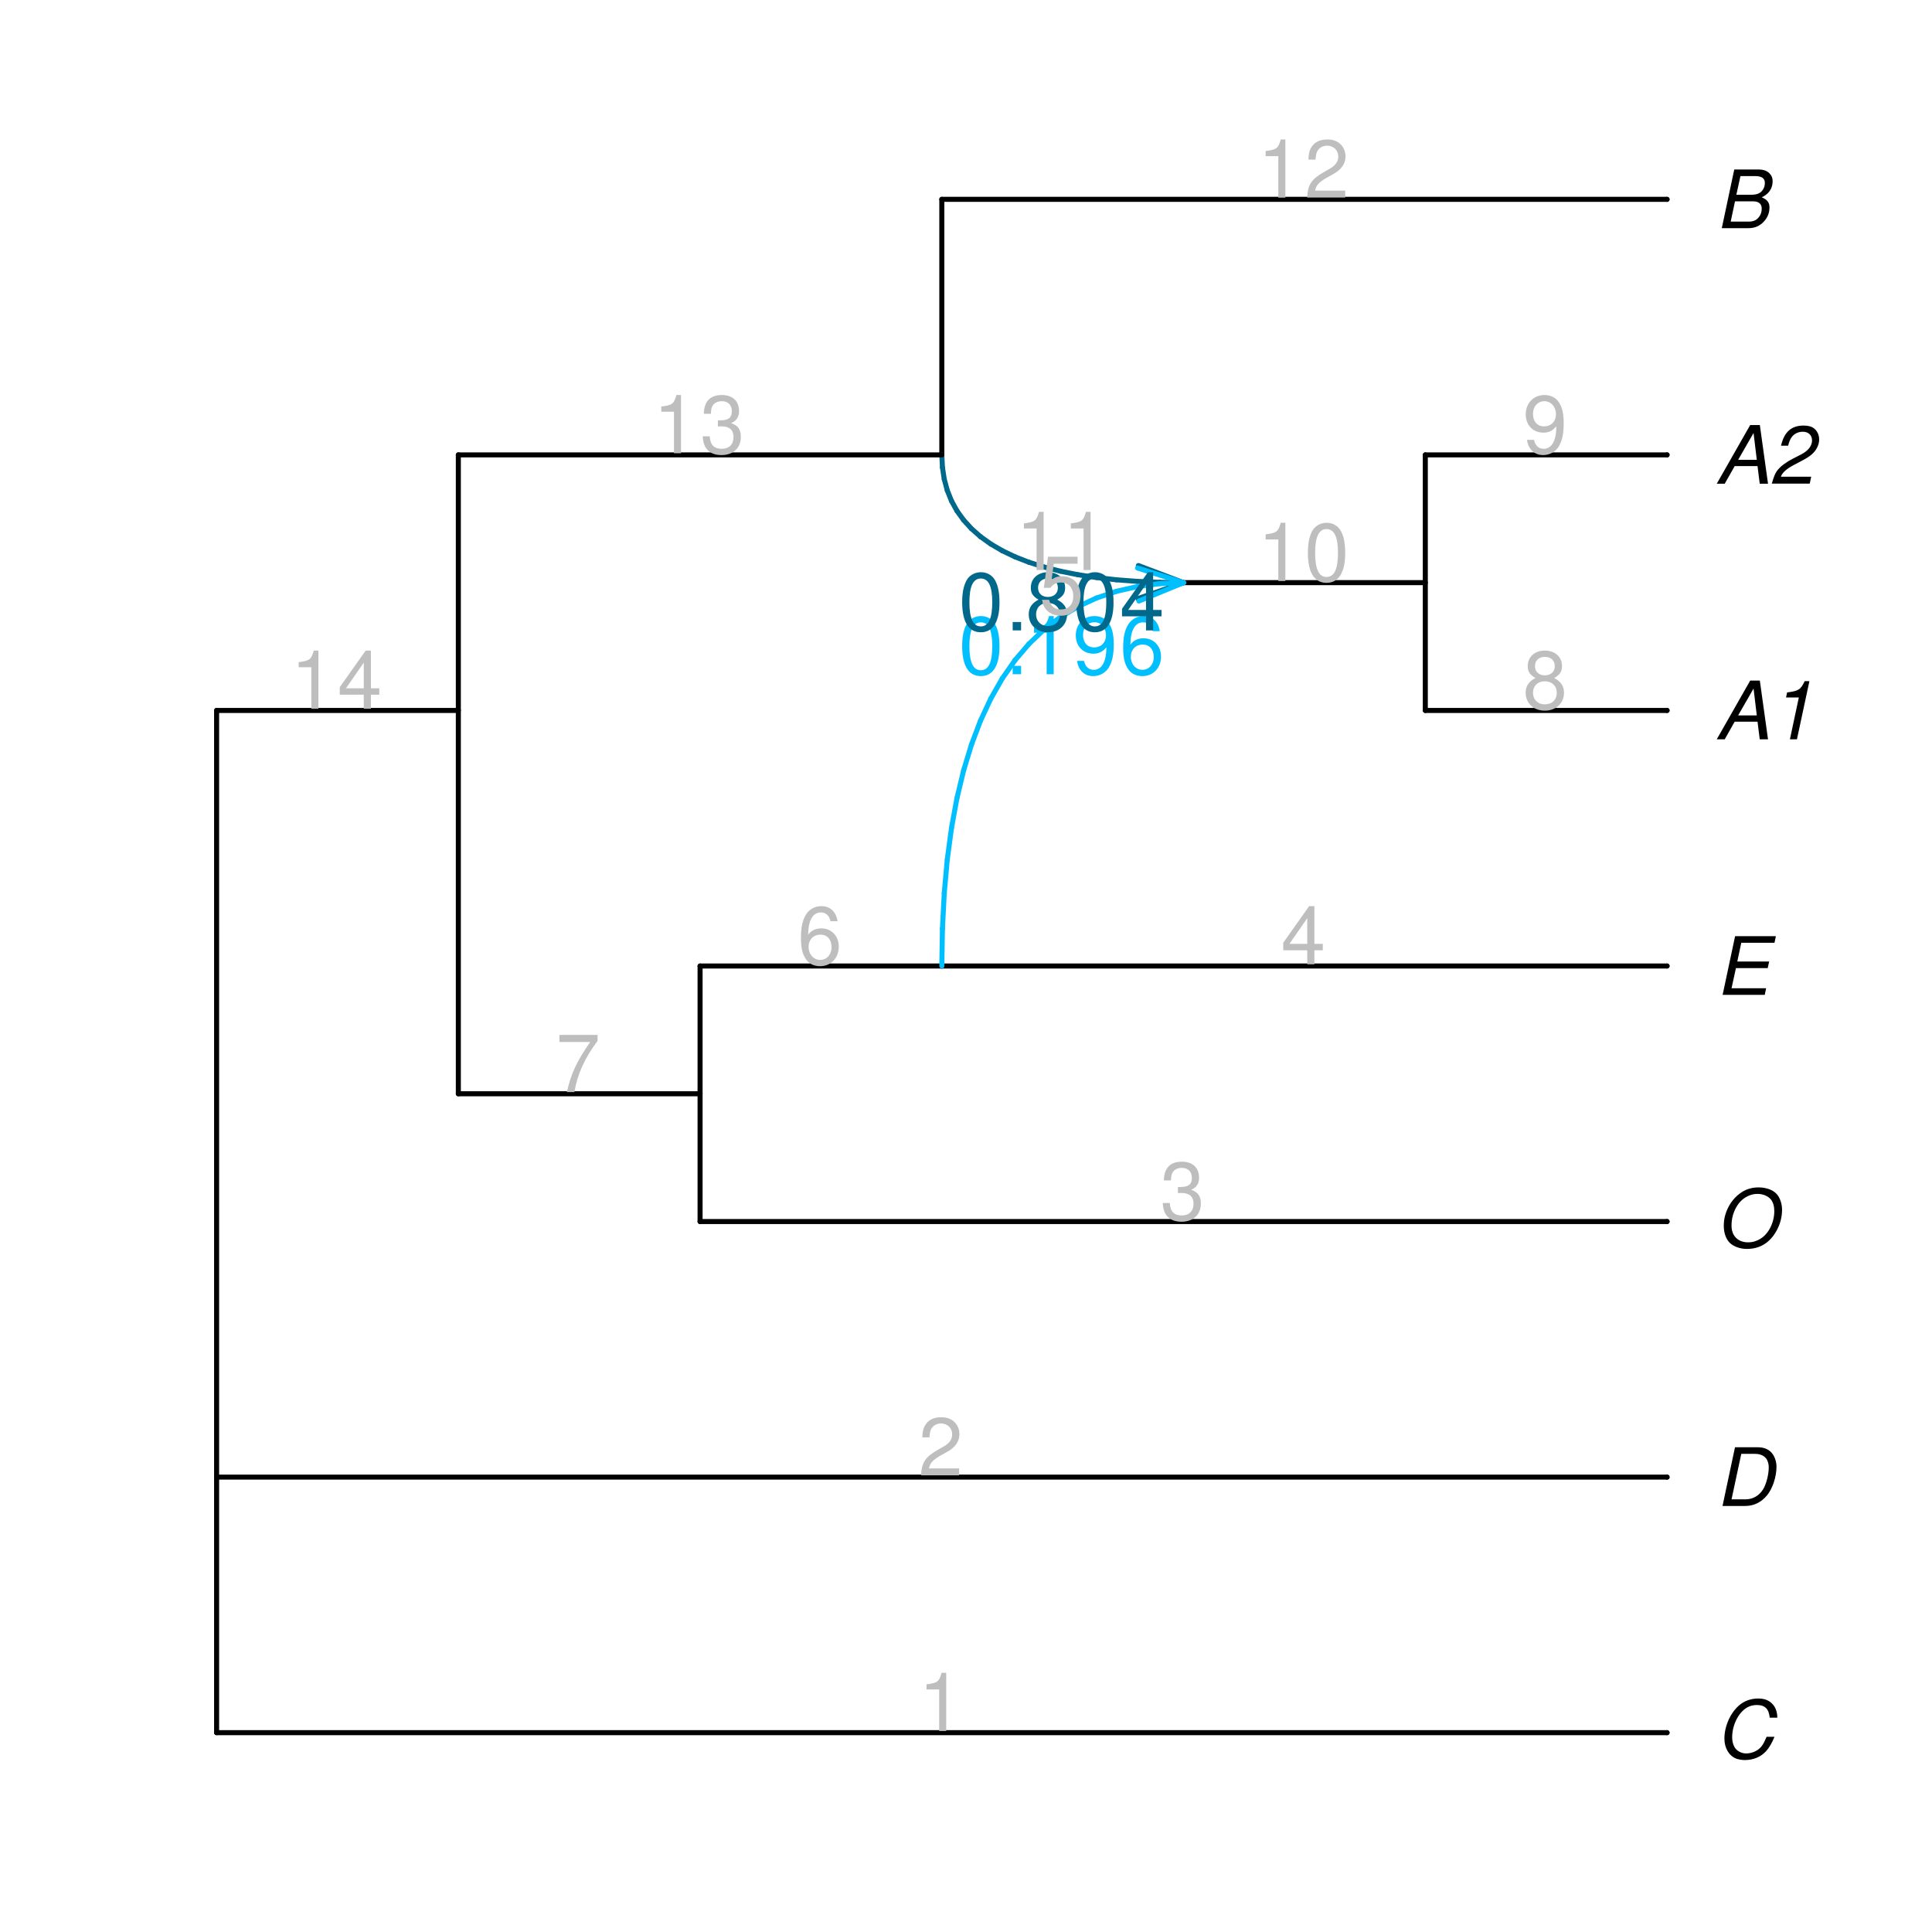
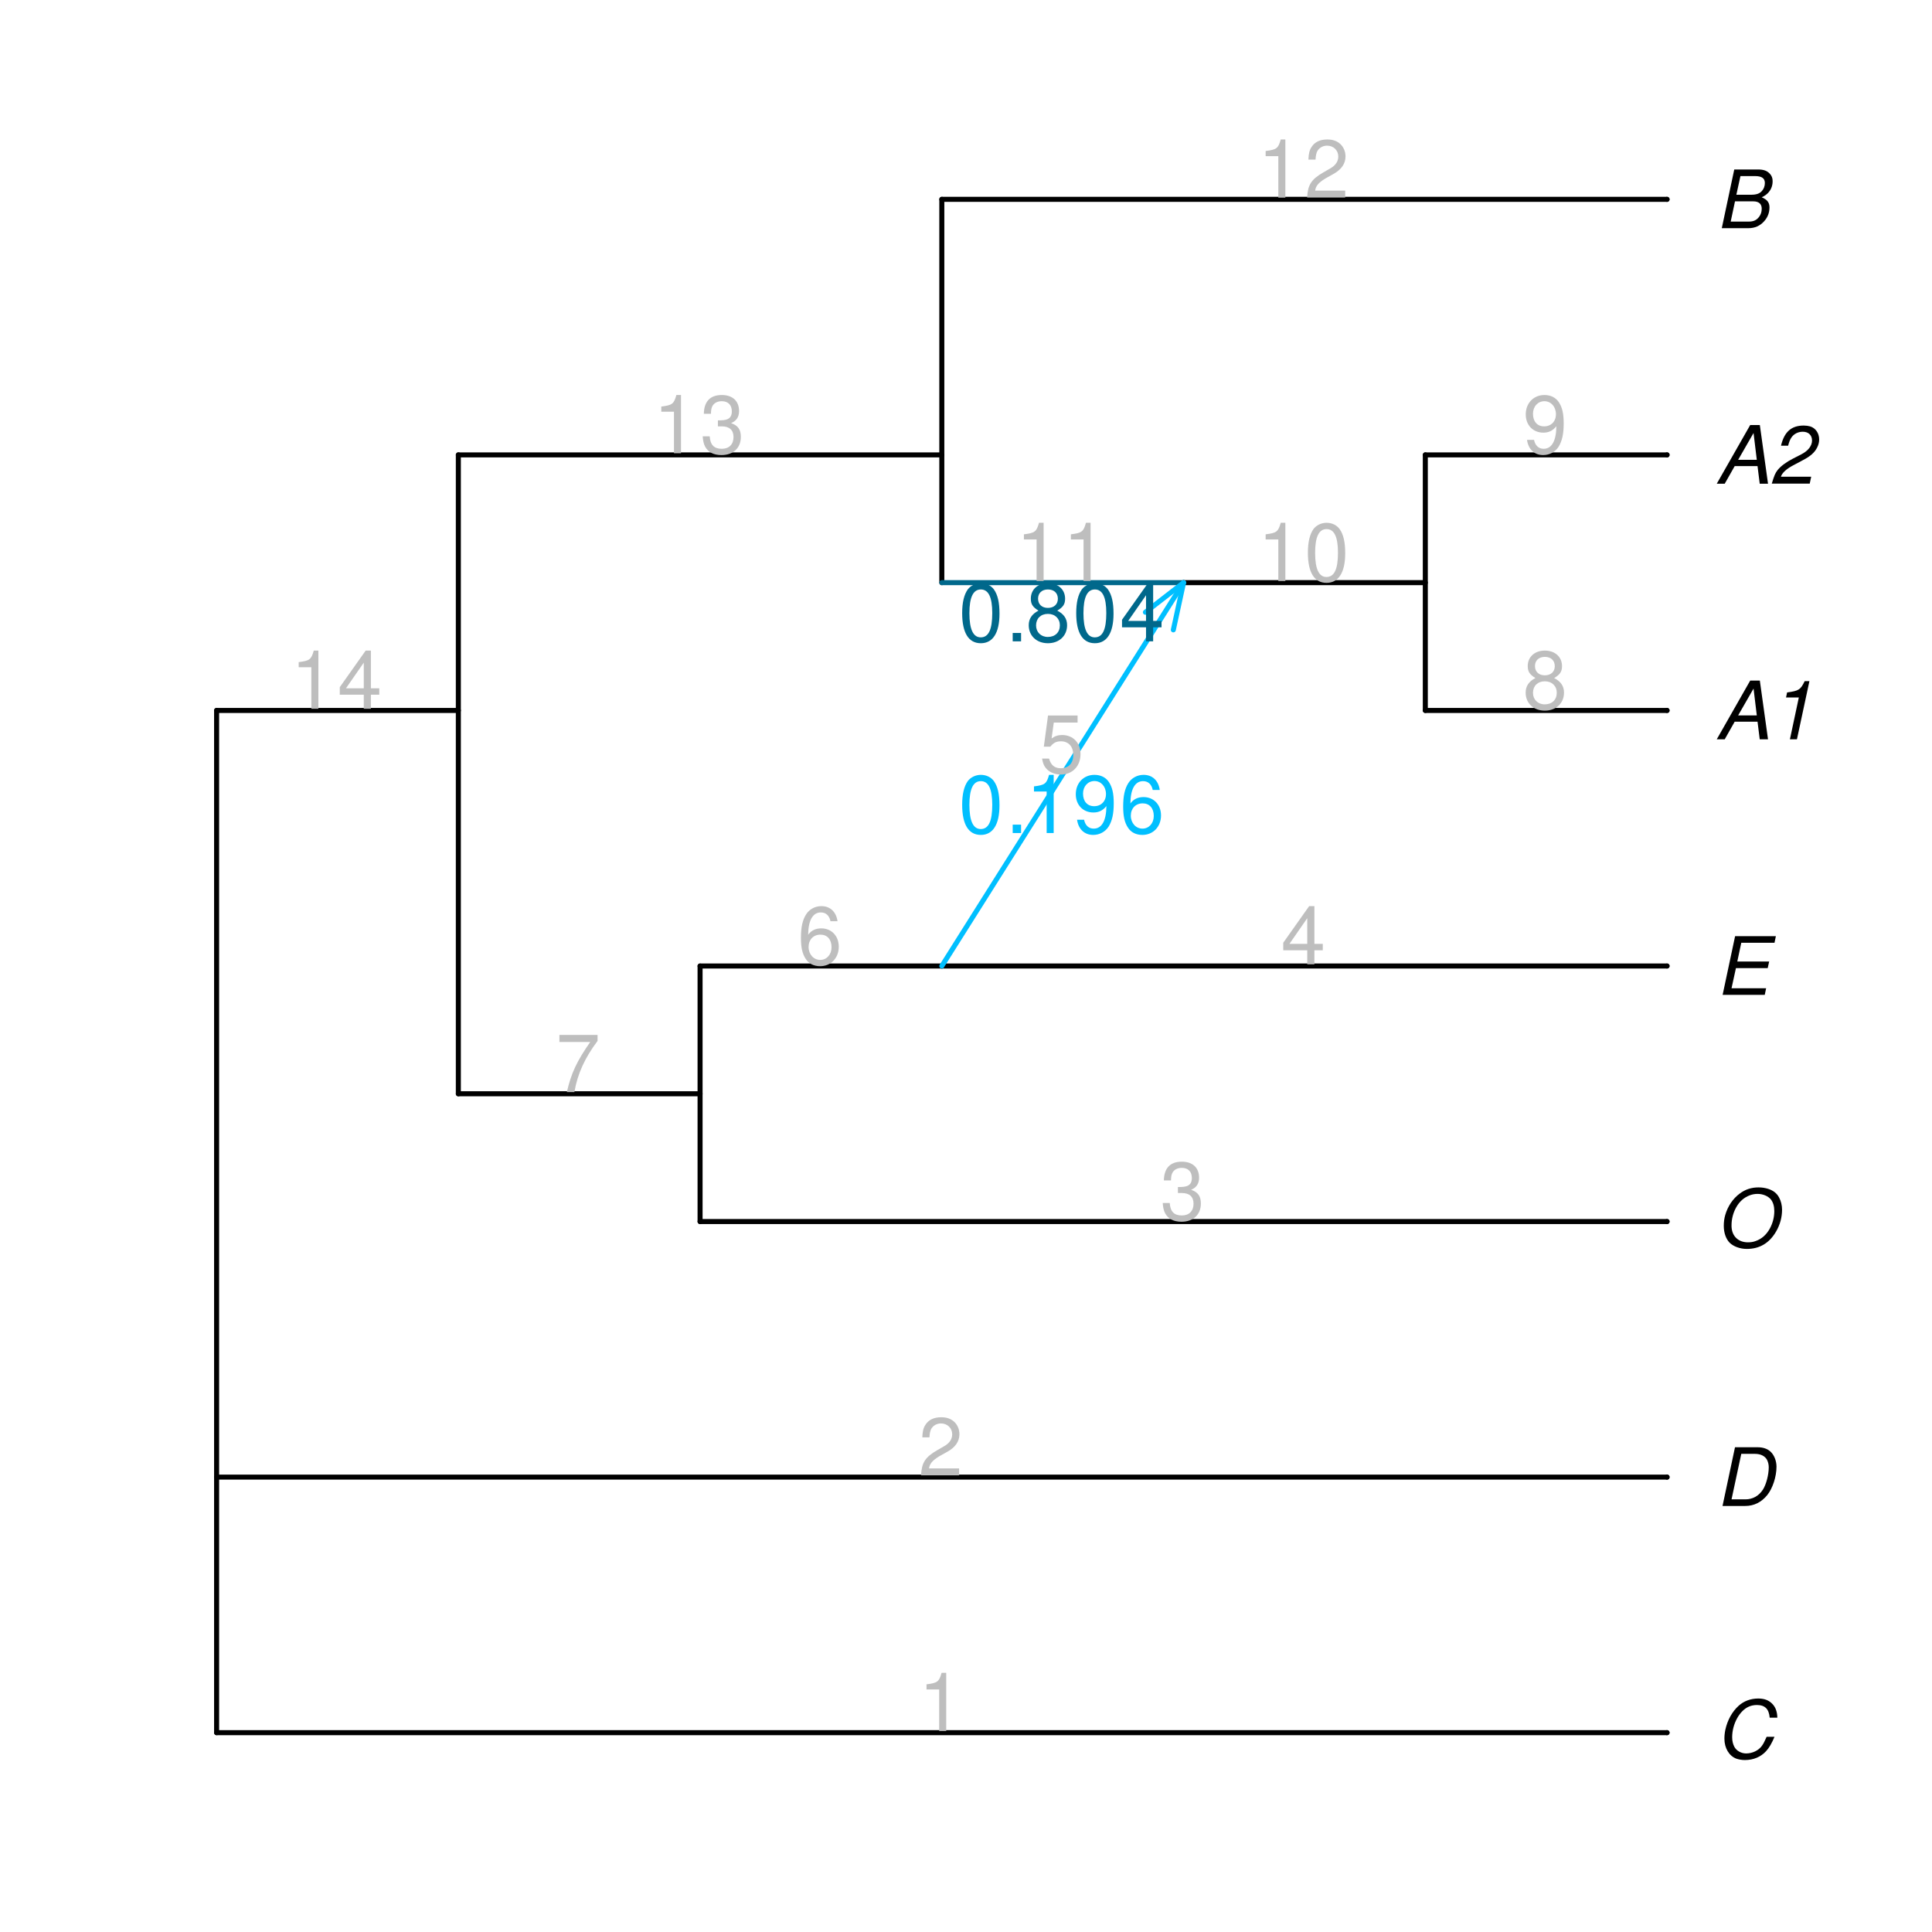
<svg xmlns="http://www.w3.org/2000/svg" xmlns:xlink="http://www.w3.org/1999/xlink" width="288pt" height="288pt" viewBox="0 0 288 288">
  <defs>
    <g>
      <g id="glyph-0-0">
        <path d="M 9.234 -6.031 C 9.219 -6.547 9.156 -6.859 9.031 -7.219 C 8.781 -7.938 8.156 -8.531 7.422 -8.75 C 7.109 -8.844 6.75 -8.891 6.391 -8.891 C 5.266 -8.891 4.25 -8.516 3.469 -7.812 C 2.5 -6.938 1.797 -5.672 1.484 -4.234 C 1.391 -3.797 1.344 -3.344 1.344 -2.906 C 1.344 -1.484 2.047 -0.328 3.125 0.078 C 3.5 0.203 3.938 0.281 4.406 0.281 C 5.672 0.281 6.781 -0.188 7.562 -1.047 C 8.031 -1.562 8.406 -2.219 8.812 -3.188 L 7.641 -3.188 C 7.344 -2.516 7.156 -2.141 6.938 -1.844 C 6.438 -1.141 5.516 -0.703 4.578 -0.703 C 3.859 -0.703 3.141 -1.094 2.828 -1.688 C 2.609 -2.094 2.5 -2.578 2.5 -3.125 C 2.5 -5.078 3.594 -7.094 5 -7.688 C 5.359 -7.844 5.766 -7.922 6.188 -7.922 C 7.391 -7.922 7.984 -7.328 8.094 -6.031 Z M 9.234 -6.031 " />
      </g>
      <g id="glyph-0-1">
        <path d="M 1.062 0 L 4.453 0 C 5.75 0 6.844 -0.547 7.719 -1.609 C 8.531 -2.609 9.109 -4.359 9.109 -5.859 C 9.109 -6.734 8.75 -7.625 8.188 -8.125 C 7.734 -8.531 7.094 -8.75 6.312 -8.75 L 2.922 -8.75 Z M 2.406 -0.984 L 3.859 -7.766 L 5.906 -7.766 C 6.734 -7.766 7.375 -7.453 7.688 -6.891 C 7.859 -6.547 7.953 -6.188 7.953 -5.766 C 7.953 -4.656 7.578 -3.219 7.094 -2.453 C 6.484 -1.5 5.562 -0.984 4.469 -0.984 Z M 2.406 -0.984 " />
      </g>
      <g id="glyph-0-2">
        <path d="M 6.438 -8.891 C 5.375 -8.891 4.453 -8.594 3.625 -7.969 C 2.609 -7.219 1.844 -6.078 1.469 -4.781 C 1.312 -4.25 1.25 -3.703 1.25 -3.156 C 1.25 -2.109 1.578 -1.203 2.125 -0.641 C 2.703 -0.078 3.672 0.281 4.688 0.281 C 6.594 0.281 8.047 -0.594 9.047 -2.312 C 9.641 -3.328 9.938 -4.453 9.938 -5.562 C 9.938 -6.203 9.781 -6.859 9.5 -7.375 C 9.172 -8 8.641 -8.422 7.875 -8.672 C 7.422 -8.812 6.969 -8.891 6.438 -8.891 Z M 6.297 -7.922 C 7.109 -7.922 7.891 -7.578 8.297 -7.062 C 8.609 -6.641 8.781 -6.078 8.781 -5.359 C 8.781 -4.453 8.547 -3.531 8.094 -2.719 C 7.578 -1.812 6.906 -1.219 6.031 -0.906 C 5.641 -0.75 5.266 -0.703 4.844 -0.703 C 3.547 -0.703 2.609 -1.469 2.438 -2.719 C 2.406 -2.891 2.406 -3.078 2.406 -3.25 C 2.406 -4.156 2.641 -5.094 3.094 -5.906 C 3.594 -6.797 4.266 -7.391 5.141 -7.719 C 5.531 -7.859 5.891 -7.922 6.297 -7.922 Z M 6.297 -7.922 " />
      </g>
      <g id="glyph-0-3">
        <path d="M 3.062 -3.984 L 7.797 -3.984 L 8.016 -4.969 L 3.266 -4.969 L 3.859 -7.766 L 8.812 -7.766 L 9.016 -8.75 L 2.938 -8.75 L 1.078 0 L 7.359 0 L 7.562 -0.984 L 2.406 -0.984 Z M 3.062 -3.984 " />
      </g>
      <g id="glyph-0-4">
        <path d="M 6.281 -2.625 L 6.609 0 L 7.844 0 L 6.625 -8.75 L 5.188 -8.75 L 0.203 0 L 1.391 0 L 2.875 -2.625 Z M 6.172 -3.562 L 3.391 -3.562 L 5.688 -7.562 Z M 6.172 -3.562 " />
      </g>
      <g id="glyph-0-5">
        <path d="M 4.438 -6.234 L 3.109 0 L 4.156 0 L 6.016 -8.672 L 5.312 -8.672 C 4.688 -7.375 4.422 -7.219 2.688 -6.984 L 2.531 -6.234 Z M 4.438 -6.234 " />
      </g>
      <g id="glyph-0-6">
        <path d="M 6.281 -1.047 L 1.766 -1.047 C 1.938 -1.625 2.625 -2.25 3.734 -2.812 L 5.078 -3.531 C 6.141 -4.078 6.797 -4.656 7.156 -5.375 C 7.359 -5.766 7.469 -6.188 7.469 -6.594 C 7.469 -7.531 6.938 -8.297 6.125 -8.547 C 5.828 -8.625 5.516 -8.672 5.172 -8.672 C 3.328 -8.672 2.266 -7.734 1.781 -5.672 L 2.844 -5.672 C 2.984 -6.219 3.125 -6.594 3.344 -6.906 C 3.719 -7.438 4.328 -7.75 5.031 -7.75 C 5.875 -7.75 6.406 -7.234 6.406 -6.438 C 6.406 -5.656 5.828 -4.906 4.828 -4.391 L 3.578 -3.75 C 2.562 -3.234 1.75 -2.625 1.281 -2.047 C 0.922 -1.578 0.781 -1.266 0.406 -0.016 L 6.062 -0.016 Z M 6.281 -1.047 " />
      </g>
      <g id="glyph-0-7">
        <path d="M 0.953 0 L 4.906 0 C 5.891 0 6.656 -0.344 7.281 -1.047 C 7.797 -1.625 8.062 -2.312 8.062 -3.094 C 8.062 -3.828 7.734 -4.25 6.906 -4.609 C 7.766 -4.984 8.328 -5.656 8.484 -6.484 C 8.516 -6.641 8.531 -6.812 8.531 -7.016 C 8.531 -7.469 8.406 -7.812 8.094 -8.141 C 7.688 -8.562 7.188 -8.75 6.359 -8.75 L 2.812 -8.75 Z M 3.125 -4.984 L 3.734 -7.766 L 5.891 -7.766 C 6.922 -7.766 7.375 -7.438 7.375 -6.734 C 7.375 -6.281 7.219 -5.859 6.922 -5.531 C 6.562 -5.141 6.094 -4.984 5.297 -4.984 Z M 2.281 -0.984 L 2.922 -4 L 5.641 -4 C 6.469 -4 6.906 -3.625 6.906 -2.906 C 6.906 -2.438 6.781 -2.031 6.5 -1.672 C 6.125 -1.188 5.672 -0.984 5 -0.984 Z M 2.281 -0.984 " />
      </g>
      <g id="glyph-1-0">
        <path d="M 3.297 -8.672 C 2.516 -8.672 1.781 -8.312 1.344 -7.734 C 0.797 -6.953 0.516 -5.812 0.516 -4.203 C 0.516 -1.266 1.469 0.281 3.297 0.281 C 5.094 0.281 6.078 -1.266 6.078 -4.125 C 6.078 -5.812 5.812 -6.938 5.25 -7.734 C 4.812 -8.328 4.109 -8.672 3.297 -8.672 Z M 3.297 -7.734 C 4.438 -7.734 5 -6.578 5 -4.219 C 5 -1.75 4.453 -0.594 3.281 -0.594 C 2.156 -0.594 1.594 -1.797 1.594 -4.188 C 1.594 -6.578 2.156 -7.734 3.297 -7.734 Z M 3.297 -7.734 " />
      </g>
      <g id="glyph-1-1">
        <path d="M 2.297 -1.25 L 1.047 -1.25 L 1.047 0 L 2.297 0 Z M 2.297 -1.25 " />
      </g>
      <g id="glyph-1-2">
        <path d="M 3.109 -6.188 L 3.109 0 L 4.156 0 L 4.156 -8.672 L 3.469 -8.672 C 3.094 -7.344 2.859 -7.156 1.219 -6.953 L 1.219 -6.188 Z M 3.109 -6.188 " />
      </g>
      <g id="glyph-1-3">
        <path d="M 0.641 -1.984 C 0.844 -0.562 1.75 0.281 3.047 0.281 C 4 0.281 4.844 -0.188 5.344 -0.953 C 5.875 -1.812 6.109 -2.875 6.109 -4.438 C 6.109 -5.906 5.891 -6.828 5.391 -7.594 C 4.922 -8.297 4.172 -8.672 3.234 -8.672 C 1.625 -8.672 0.453 -7.469 0.453 -5.781 C 0.453 -4.188 1.531 -3.062 3.078 -3.062 C 3.875 -3.062 4.469 -3.344 5.016 -4.016 C 5 -1.844 4.328 -0.656 3.125 -0.656 C 2.375 -0.656 1.859 -1.141 1.688 -1.984 Z M 3.234 -7.75 C 4.219 -7.75 4.953 -6.922 4.953 -5.812 C 4.953 -4.734 4.234 -4 3.188 -4 C 2.172 -4 1.531 -4.719 1.531 -5.875 C 1.531 -6.953 2.25 -7.75 3.234 -7.75 Z M 3.234 -7.75 " />
      </g>
      <g id="glyph-1-4">
        <path d="M 5.969 -6.422 C 5.766 -7.844 4.859 -8.672 3.562 -8.672 C 2.625 -8.672 1.781 -8.219 1.281 -7.438 C 0.75 -6.594 0.516 -5.531 0.516 -3.953 C 0.516 -2.5 0.719 -1.578 1.234 -0.797 C 1.688 -0.094 2.438 0.281 3.375 0.281 C 4.984 0.281 6.156 -0.938 6.156 -2.625 C 6.156 -4.219 5.078 -5.359 3.547 -5.359 C 2.719 -5.359 2.047 -5.047 1.594 -4.406 C 1.609 -6.547 2.281 -7.734 3.484 -7.734 C 4.234 -7.734 4.75 -7.266 4.922 -6.422 Z M 3.422 -4.422 C 4.438 -4.422 5.078 -3.703 5.078 -2.547 C 5.078 -1.453 4.359 -0.656 3.391 -0.656 C 2.406 -0.656 1.656 -1.484 1.656 -2.594 C 1.656 -3.672 2.375 -4.422 3.422 -4.422 Z M 3.422 -4.422 " />
      </g>
      <g id="glyph-1-5">
        <path d="M 4.688 -4.578 C 5.578 -5.109 5.859 -5.547 5.859 -6.359 C 5.859 -7.734 4.812 -8.672 3.297 -8.672 C 1.797 -8.672 0.75 -7.734 0.75 -6.375 C 0.75 -5.547 1.016 -5.125 1.891 -4.578 C 0.922 -4.078 0.438 -3.375 0.438 -2.406 C 0.438 -0.828 1.609 0.281 3.297 0.281 C 4.984 0.281 6.156 -0.828 6.156 -2.406 C 6.156 -3.375 5.672 -4.078 4.688 -4.578 Z M 3.297 -7.734 C 4.203 -7.734 4.781 -7.203 4.781 -6.344 C 4.781 -5.516 4.188 -4.984 3.297 -4.984 C 2.406 -4.984 1.828 -5.516 1.828 -6.359 C 1.828 -7.203 2.406 -7.734 3.297 -7.734 Z M 3.297 -4.094 C 4.359 -4.094 5.078 -3.391 5.078 -2.391 C 5.078 -1.344 4.375 -0.656 3.281 -0.656 C 2.25 -0.656 1.531 -1.375 1.531 -2.375 C 1.531 -3.406 2.234 -4.094 3.297 -4.094 Z M 3.297 -4.094 " />
      </g>
      <g id="glyph-1-6">
        <path d="M 3.922 -2.094 L 3.922 0 L 4.984 0 L 4.984 -2.094 L 6.234 -2.094 L 6.234 -3.047 L 4.984 -3.047 L 4.984 -8.672 L 4.203 -8.672 L 0.344 -3.219 L 0.344 -2.094 Z M 3.922 -3.047 L 1.266 -3.047 L 3.922 -6.875 Z M 3.922 -3.047 " />
      </g>
      <g id="glyph-1-7">
        <path d="M 6.078 -1.047 L 1.594 -1.047 C 1.703 -1.766 2.094 -2.219 3.125 -2.859 L 4.328 -3.531 C 5.516 -4.188 6.125 -5.078 6.125 -6.141 C 6.125 -6.859 5.844 -7.531 5.344 -8 C 4.844 -8.453 4.219 -8.672 3.406 -8.672 C 2.328 -8.672 1.531 -8.297 1.062 -7.547 C 0.75 -7.094 0.625 -6.547 0.594 -5.672 L 1.656 -5.672 C 1.688 -6.266 1.766 -6.609 1.906 -6.906 C 2.188 -7.422 2.734 -7.75 3.375 -7.75 C 4.328 -7.75 5.047 -7.062 5.047 -6.125 C 5.047 -5.422 4.656 -4.828 3.906 -4.391 L 2.797 -3.75 C 1.016 -2.719 0.5 -1.906 0.406 -0.016 L 6.078 -0.016 Z M 6.078 -1.047 " />
      </g>
      <g id="glyph-1-8">
        <path d="M 2.656 -4 L 3.234 -4 C 4.375 -4 4.984 -3.453 4.984 -2.406 C 4.984 -1.312 4.328 -0.656 3.234 -0.656 C 2.078 -0.656 1.516 -1.25 1.438 -2.516 L 0.391 -2.516 C 0.438 -1.828 0.547 -1.375 0.75 -0.984 C 1.203 -0.141 2.031 0.281 3.188 0.281 C 4.938 0.281 6.078 -0.781 6.078 -2.422 C 6.078 -3.531 5.656 -4.125 4.625 -4.484 C 5.422 -4.812 5.812 -5.406 5.812 -6.281 C 5.812 -7.781 4.844 -8.672 3.234 -8.672 C 1.516 -8.672 0.594 -7.719 0.562 -5.875 L 1.625 -5.875 C 1.625 -6.406 1.688 -6.703 1.812 -6.969 C 2.047 -7.469 2.578 -7.75 3.234 -7.75 C 4.172 -7.75 4.734 -7.188 4.734 -6.25 C 4.734 -5.641 4.531 -5.266 4.062 -5.062 C 3.766 -4.938 3.391 -4.891 2.656 -4.891 Z M 2.656 -4 " />
      </g>
      <g id="glyph-1-9">
        <path d="M 5.719 -8.516 L 1.312 -8.516 L 0.688 -3.875 L 1.656 -3.875 C 2.141 -4.469 2.562 -4.672 3.234 -4.672 C 4.375 -4.672 5.078 -3.891 5.078 -2.625 C 5.078 -1.406 4.375 -0.656 3.219 -0.656 C 2.297 -0.656 1.734 -1.125 1.469 -2.094 L 0.422 -2.094 C 0.562 -1.391 0.688 -1.062 0.938 -0.75 C 1.422 -0.094 2.281 0.281 3.234 0.281 C 4.953 0.281 6.156 -0.969 6.156 -2.766 C 6.156 -4.453 5.047 -5.609 3.406 -5.609 C 2.812 -5.609 2.328 -5.453 1.844 -5.094 L 2.172 -7.469 L 5.719 -7.469 Z M 5.719 -8.516 " />
      </g>
      <g id="glyph-1-10">
        <path d="M 6.234 -8.516 L 0.547 -8.516 L 0.547 -7.469 L 5.141 -7.469 C 3.125 -4.578 2.297 -2.797 1.656 0 L 2.781 0 C 3.25 -2.719 4.312 -5.062 6.234 -7.625 Z M 6.234 -8.516 " />
      </g>
    </g>
  </defs>
  <rect x="-28.8" y="-28.8" width="345.6" height="345.6" fill="rgb(100%, 100%, 100%)" fill-opacity="1" />
  <path fill="none" stroke-width="0.75" stroke-linecap="round" stroke-linejoin="round" stroke="rgb(0%, 0%, 0%)" stroke-opacity="1" stroke-miterlimit="10" d="M 248.504 258.285 L 248.504 258.285 " />
  <path fill="none" stroke-width="0.75" stroke-linecap="round" stroke-linejoin="round" stroke="rgb(0%, 0%, 0%)" stroke-opacity="1" stroke-miterlimit="10" d="M 248.504 220.191 L 248.504 220.191 " />
  <path fill="none" stroke-width="0.75" stroke-linecap="round" stroke-linejoin="round" stroke="rgb(0%, 0%, 0%)" stroke-opacity="1" stroke-miterlimit="10" d="M 248.504 182.094 L 248.504 182.094 " />
  <path fill="none" stroke-width="0.75" stroke-linecap="round" stroke-linejoin="round" stroke="rgb(0%, 0%, 0%)" stroke-opacity="1" stroke-miterlimit="10" d="M 248.504 144 L 248.504 144 " />
  <path fill="none" stroke-width="0.75" stroke-linecap="round" stroke-linejoin="round" stroke="rgb(0%, 0%, 0%)" stroke-opacity="1" stroke-miterlimit="10" d="M 140.395 144 L 140.395 144 " />
  <path fill="none" stroke-width="0.75" stroke-linecap="round" stroke-linejoin="round" stroke="rgb(0%, 0%, 0%)" stroke-opacity="1" stroke-miterlimit="10" d="M 104.359 182.094 L 104.359 144 " />
  <path fill="none" stroke-width="0.75" stroke-linecap="round" stroke-linejoin="round" stroke="rgb(0%, 0%, 0%)" stroke-opacity="1" stroke-miterlimit="10" d="M 248.504 105.906 L 248.504 105.906 " />
  <path fill="none" stroke-width="0.75" stroke-linecap="round" stroke-linejoin="round" stroke="rgb(0%, 0%, 0%)" stroke-opacity="1" stroke-miterlimit="10" d="M 248.504 67.809 L 248.504 67.809 " />
  <path fill="none" stroke-width="0.75" stroke-linecap="round" stroke-linejoin="round" stroke="rgb(0%, 0%, 0%)" stroke-opacity="1" stroke-miterlimit="10" d="M 212.469 105.906 L 212.469 67.809 " />
  <path fill="none" stroke-width="0.75" stroke-linecap="round" stroke-linejoin="round" stroke="rgb(0%, 0%, 0%)" stroke-opacity="1" stroke-miterlimit="10" d="M 176.434 86.855 L 176.434 86.855 " />
  <path fill="none" stroke-width="0.75" stroke-linecap="round" stroke-linejoin="round" stroke="rgb(0%, 0%, 0%)" stroke-opacity="1" stroke-miterlimit="10" d="M 248.504 29.715 L 248.504 29.715 " />
-   <path fill="none" stroke-width="0.75" stroke-linecap="round" stroke-linejoin="round" stroke="rgb(0%, 0%, 0%)" stroke-opacity="1" stroke-miterlimit="10" d="M 140.395 67.809 L 140.395 29.715 " />
+   <path fill="none" stroke-width="0.75" stroke-linecap="round" stroke-linejoin="round" stroke="rgb(0%, 0%, 0%)" stroke-opacity="1" stroke-miterlimit="10" d="M 140.395 86.855 L 140.395 29.715 " />
  <path fill="none" stroke-width="0.75" stroke-linecap="round" stroke-linejoin="round" stroke="rgb(0%, 0%, 0%)" stroke-opacity="1" stroke-miterlimit="10" d="M 68.324 163.047 L 68.324 67.809 " />
  <path fill="none" stroke-width="0.75" stroke-linecap="round" stroke-linejoin="round" stroke="rgb(0%, 0%, 0%)" stroke-opacity="1" stroke-miterlimit="10" d="M 32.289 258.285 L 32.289 105.906 " />
  <path fill="none" stroke-width="0.75" stroke-linecap="round" stroke-linejoin="round" stroke="rgb(0%, 0%, 0%)" stroke-opacity="1" stroke-miterlimit="10" d="M 32.289 258.285 L 248.504 258.285 " />
  <path fill="none" stroke-width="0.75" stroke-linecap="round" stroke-linejoin="round" stroke="rgb(0%, 0%, 0%)" stroke-opacity="1" stroke-miterlimit="10" d="M 32.289 220.191 L 248.504 220.191 " />
  <path fill="none" stroke-width="0.75" stroke-linecap="round" stroke-linejoin="round" stroke="rgb(0%, 0%, 0%)" stroke-opacity="1" stroke-miterlimit="10" d="M 104.359 182.094 L 248.504 182.094 " />
  <path fill="none" stroke-width="0.75" stroke-linecap="round" stroke-linejoin="round" stroke="rgb(0%, 0%, 0%)" stroke-opacity="1" stroke-miterlimit="10" d="M 140.395 144 L 248.504 144 " />
  <path fill="none" stroke-width="0.75" stroke-linecap="round" stroke-linejoin="round" stroke="rgb(0%, 74.902%, 100%)" stroke-opacity="1" stroke-miterlimit="10" d="M 140.395 144 L 140.395 144 " />
  <path fill="none" stroke-width="0.75" stroke-linecap="round" stroke-linejoin="round" stroke="rgb(0%, 0%, 0%)" stroke-opacity="1" stroke-miterlimit="10" d="M 104.359 144 L 140.395 144 " />
  <path fill="none" stroke-width="0.75" stroke-linecap="round" stroke-linejoin="round" stroke="rgb(0%, 0%, 0%)" stroke-opacity="1" stroke-miterlimit="10" d="M 68.324 163.047 L 104.359 163.047 " />
  <path fill="none" stroke-width="0.75" stroke-linecap="round" stroke-linejoin="round" stroke="rgb(0%, 0%, 0%)" stroke-opacity="1" stroke-miterlimit="10" d="M 212.469 105.906 L 248.504 105.906 " />
  <path fill="none" stroke-width="0.75" stroke-linecap="round" stroke-linejoin="round" stroke="rgb(0%, 0%, 0%)" stroke-opacity="1" stroke-miterlimit="10" d="M 212.469 67.809 L 248.504 67.809 " />
  <path fill="none" stroke-width="0.75" stroke-linecap="round" stroke-linejoin="round" stroke="rgb(0%, 0%, 0%)" stroke-opacity="1" stroke-miterlimit="10" d="M 176.434 86.855 L 212.469 86.855 " />
-   <path fill="none" stroke-width="0.75" stroke-linecap="round" stroke-linejoin="round" stroke="rgb(0%, 40.784%, 54.51%)" stroke-opacity="1" stroke-miterlimit="10" d="M 140.395 67.809 L 140.488 69.668 " />
-   <path fill="none" stroke-width="0.75" stroke-linecap="round" stroke-linejoin="round" stroke="rgb(0%, 40.784%, 54.51%)" stroke-opacity="1" stroke-miterlimit="10" d="M 140.488 69.668 L 140.758 71.43 " />
-   <path fill="none" stroke-width="0.75" stroke-linecap="round" stroke-linejoin="round" stroke="rgb(0%, 40.784%, 54.51%)" stroke-opacity="1" stroke-miterlimit="10" d="M 140.758 71.43 L 141.207 73.094 " />
-   <path fill="none" stroke-width="0.75" stroke-linecap="round" stroke-linejoin="round" stroke="rgb(0%, 40.784%, 54.51%)" stroke-opacity="1" stroke-miterlimit="10" d="M 141.207 73.094 L 141.836 74.668 " />
-   <path fill="none" stroke-width="0.75" stroke-linecap="round" stroke-linejoin="round" stroke="rgb(0%, 40.784%, 54.51%)" stroke-opacity="1" stroke-miterlimit="10" d="M 141.836 74.668 L 142.648 76.145 " />
-   <path fill="none" stroke-width="0.75" stroke-linecap="round" stroke-linejoin="round" stroke="rgb(0%, 40.784%, 54.51%)" stroke-opacity="1" stroke-miterlimit="10" d="M 142.648 76.145 L 143.641 77.523 " />
-   <path fill="none" stroke-width="0.75" stroke-linecap="round" stroke-linejoin="round" stroke="rgb(0%, 40.784%, 54.51%)" stroke-opacity="1" stroke-miterlimit="10" d="M 143.641 77.523 L 144.812 78.809 " />
-   <path fill="none" stroke-width="0.75" stroke-linecap="round" stroke-linejoin="round" stroke="rgb(0%, 40.784%, 54.51%)" stroke-opacity="1" stroke-miterlimit="10" d="M 144.812 78.809 L 146.164 80 " />
-   <path fill="none" stroke-width="0.75" stroke-linecap="round" stroke-linejoin="round" stroke="rgb(0%, 40.784%, 54.51%)" stroke-opacity="1" stroke-miterlimit="10" d="M 146.164 80 L 147.695 81.094 " />
-   <path fill="none" stroke-width="0.75" stroke-linecap="round" stroke-linejoin="round" stroke="rgb(0%, 40.784%, 54.51%)" stroke-opacity="1" stroke-miterlimit="10" d="M 147.695 81.094 L 149.406 82.094 " />
-   <path fill="none" stroke-width="0.75" stroke-linecap="round" stroke-linejoin="round" stroke="rgb(0%, 40.784%, 54.51%)" stroke-opacity="1" stroke-miterlimit="10" d="M 149.406 82.094 L 151.297 83 " />
-   <path fill="none" stroke-width="0.75" stroke-linecap="round" stroke-linejoin="round" stroke="rgb(0%, 40.784%, 54.51%)" stroke-opacity="1" stroke-miterlimit="10" d="M 151.297 83 L 153.371 83.809 " />
-   <path fill="none" stroke-width="0.75" stroke-linecap="round" stroke-linejoin="round" stroke="rgb(0%, 40.784%, 54.51%)" stroke-opacity="1" stroke-miterlimit="10" d="M 153.371 83.809 L 155.621 84.523 " />
-   <path fill="none" stroke-width="0.75" stroke-linecap="round" stroke-linejoin="round" stroke="rgb(0%, 40.784%, 54.51%)" stroke-opacity="1" stroke-miterlimit="10" d="M 155.621 84.523 L 158.055 85.145 " />
-   <path fill="none" stroke-width="0.75" stroke-linecap="round" stroke-linejoin="round" stroke="rgb(0%, 40.784%, 54.51%)" stroke-opacity="1" stroke-miterlimit="10" d="M 158.055 85.145 L 160.668 85.668 " />
-   <path fill="none" stroke-width="0.75" stroke-linecap="round" stroke-linejoin="round" stroke="rgb(0%, 40.784%, 54.51%)" stroke-opacity="1" stroke-miterlimit="10" d="M 160.668 85.668 L 163.461 86.094 " />
-   <path fill="none" stroke-width="0.75" stroke-linecap="round" stroke-linejoin="round" stroke="rgb(0%, 40.784%, 54.51%)" stroke-opacity="1" stroke-miterlimit="10" d="M 163.461 86.094 L 166.434 86.43 " />
-   <path fill="none" stroke-width="0.75" stroke-linecap="round" stroke-linejoin="round" stroke="rgb(0%, 40.784%, 54.51%)" stroke-opacity="1" stroke-miterlimit="10" d="M 166.434 86.43 L 169.586 86.668 " />
-   <path fill="none" stroke-width="0.75" stroke-linecap="round" stroke-linejoin="round" stroke="rgb(0%, 40.784%, 54.51%)" stroke-opacity="1" stroke-miterlimit="10" d="M 169.586 86.668 L 172.918 86.809 " />
-   <path fill="none" stroke-width="0.75" stroke-linecap="round" stroke-linejoin="round" stroke="rgb(0%, 40.784%, 54.51%)" stroke-opacity="1" stroke-miterlimit="10" d="M 172.918 86.809 L 176.434 86.855 " />
-   <path fill="none" stroke-width="0.75" stroke-linecap="round" stroke-linejoin="round" stroke="rgb(0%, 40.784%, 54.51%)" stroke-opacity="1" stroke-miterlimit="10" d="M 169.633 89.227 L 176.434 86.855 L 169.699 84.305 " />
+   <path fill="none" stroke-width="0.75" stroke-linecap="round" stroke-linejoin="round" stroke="rgb(0%, 40.784%, 54.51%)" stroke-opacity="1" stroke-miterlimit="10" d="M 140.395 86.855 L 176.434 86.855 " />
  <path fill="none" stroke-width="0.75" stroke-linecap="round" stroke-linejoin="round" stroke="rgb(0%, 0%, 0%)" stroke-opacity="1" stroke-miterlimit="10" d="M 140.395 29.715 L 248.504 29.715 " />
  <path fill="none" stroke-width="0.75" stroke-linecap="round" stroke-linejoin="round" stroke="rgb(0%, 0%, 0%)" stroke-opacity="1" stroke-miterlimit="10" d="M 68.324 67.809 L 140.395 67.809 " />
  <path fill="none" stroke-width="0.75" stroke-linecap="round" stroke-linejoin="round" stroke="rgb(0%, 0%, 0%)" stroke-opacity="1" stroke-miterlimit="10" d="M 32.289 105.906 L 68.324 105.906 " />
-   <path fill="none" stroke-width="0.75" stroke-linecap="round" stroke-linejoin="round" stroke="rgb(0%, 74.902%, 100%)" stroke-opacity="1" stroke-miterlimit="10" d="M 140.395 144 L 140.488 138.43 " />
-   <path fill="none" stroke-width="0.75" stroke-linecap="round" stroke-linejoin="round" stroke="rgb(0%, 74.902%, 100%)" stroke-opacity="1" stroke-miterlimit="10" d="M 140.488 138.43 L 140.758 133.145 " />
-   <path fill="none" stroke-width="0.75" stroke-linecap="round" stroke-linejoin="round" stroke="rgb(0%, 74.902%, 100%)" stroke-opacity="1" stroke-miterlimit="10" d="M 140.758 133.145 L 141.207 128.145 " />
-   <path fill="none" stroke-width="0.75" stroke-linecap="round" stroke-linejoin="round" stroke="rgb(0%, 74.902%, 100%)" stroke-opacity="1" stroke-miterlimit="10" d="M 141.207 128.145 L 141.836 123.43 " />
-   <path fill="none" stroke-width="0.75" stroke-linecap="round" stroke-linejoin="round" stroke="rgb(0%, 74.902%, 100%)" stroke-opacity="1" stroke-miterlimit="10" d="M 141.836 123.43 L 142.648 119 " />
-   <path fill="none" stroke-width="0.75" stroke-linecap="round" stroke-linejoin="round" stroke="rgb(0%, 74.902%, 100%)" stroke-opacity="1" stroke-miterlimit="10" d="M 142.648 119 L 143.641 114.855 " />
-   <path fill="none" stroke-width="0.75" stroke-linecap="round" stroke-linejoin="round" stroke="rgb(0%, 74.902%, 100%)" stroke-opacity="1" stroke-miterlimit="10" d="M 143.641 114.855 L 144.812 111 " />
-   <path fill="none" stroke-width="0.75" stroke-linecap="round" stroke-linejoin="round" stroke="rgb(0%, 74.902%, 100%)" stroke-opacity="1" stroke-miterlimit="10" d="M 144.812 111 L 146.164 107.43 " />
-   <path fill="none" stroke-width="0.75" stroke-linecap="round" stroke-linejoin="round" stroke="rgb(0%, 74.902%, 100%)" stroke-opacity="1" stroke-miterlimit="10" d="M 146.164 107.43 L 147.695 104.145 " />
-   <path fill="none" stroke-width="0.75" stroke-linecap="round" stroke-linejoin="round" stroke="rgb(0%, 74.902%, 100%)" stroke-opacity="1" stroke-miterlimit="10" d="M 147.695 104.145 L 149.406 101.145 " />
-   <path fill="none" stroke-width="0.75" stroke-linecap="round" stroke-linejoin="round" stroke="rgb(0%, 74.902%, 100%)" stroke-opacity="1" stroke-miterlimit="10" d="M 149.406 101.145 L 151.297 98.43 " />
-   <path fill="none" stroke-width="0.75" stroke-linecap="round" stroke-linejoin="round" stroke="rgb(0%, 74.902%, 100%)" stroke-opacity="1" stroke-miterlimit="10" d="M 151.297 98.43 L 153.371 96 " />
-   <path fill="none" stroke-width="0.75" stroke-linecap="round" stroke-linejoin="round" stroke="rgb(0%, 74.902%, 100%)" stroke-opacity="1" stroke-miterlimit="10" d="M 153.371 96 L 155.621 93.855 " />
-   <path fill="none" stroke-width="0.75" stroke-linecap="round" stroke-linejoin="round" stroke="rgb(0%, 74.902%, 100%)" stroke-opacity="1" stroke-miterlimit="10" d="M 155.621 93.855 L 158.055 92 " />
-   <path fill="none" stroke-width="0.75" stroke-linecap="round" stroke-linejoin="round" stroke="rgb(0%, 74.902%, 100%)" stroke-opacity="1" stroke-miterlimit="10" d="M 158.055 92 L 160.668 90.43 " />
-   <path fill="none" stroke-width="0.75" stroke-linecap="round" stroke-linejoin="round" stroke="rgb(0%, 74.902%, 100%)" stroke-opacity="1" stroke-miterlimit="10" d="M 160.668 90.43 L 163.461 89.145 " />
-   <path fill="none" stroke-width="0.75" stroke-linecap="round" stroke-linejoin="round" stroke="rgb(0%, 74.902%, 100%)" stroke-opacity="1" stroke-miterlimit="10" d="M 163.461 89.145 L 166.434 88.145 " />
-   <path fill="none" stroke-width="0.75" stroke-linecap="round" stroke-linejoin="round" stroke="rgb(0%, 74.902%, 100%)" stroke-opacity="1" stroke-miterlimit="10" d="M 166.434 88.145 L 169.586 87.43 " />
-   <path fill="none" stroke-width="0.75" stroke-linecap="round" stroke-linejoin="round" stroke="rgb(0%, 74.902%, 100%)" stroke-opacity="1" stroke-miterlimit="10" d="M 169.586 87.43 L 172.918 87 " />
-   <path fill="none" stroke-width="0.75" stroke-linecap="round" stroke-linejoin="round" stroke="rgb(0%, 74.902%, 100%)" stroke-opacity="1" stroke-miterlimit="10" d="M 172.918 87 L 176.434 86.855 " />
-   <path fill="none" stroke-width="0.75" stroke-linecap="round" stroke-linejoin="round" stroke="rgb(0%, 74.902%, 100%)" stroke-opacity="1" stroke-miterlimit="10" d="M 169.773 89.594 L 176.434 86.855 L 169.57 84.672 " />
+   <path fill="none" stroke-width="0.75" stroke-linecap="round" stroke-linejoin="round" stroke="rgb(0%, 74.902%, 100%)" stroke-opacity="1" stroke-miterlimit="10" d="M 140.395 144 L 176.434 86.855 " />
+   <path fill="none" stroke-width="0.75" stroke-linecap="round" stroke-linejoin="round" stroke="rgb(0%, 74.902%, 100%)" stroke-opacity="1" stroke-miterlimit="10" d="M 174.906 93.895 L 176.434 86.855 L 170.742 91.266 " />
  <g fill="rgb(0%, 0%, 0%)" fill-opacity="1">
    <use xlink:href="#glyph-0-0" x="255.711" y="262.085" />
  </g>
  <g fill="rgb(0%, 0%, 0%)" fill-opacity="1">
    <use xlink:href="#glyph-0-1" x="255.711" y="224.491" />
  </g>
  <g fill="rgb(0%, 0%, 0%)" fill-opacity="1">
    <use xlink:href="#glyph-0-2" x="255.711" y="185.894" />
  </g>
  <g fill="rgb(0%, 0%, 0%)" fill-opacity="1">
    <use xlink:href="#glyph-0-3" x="255.711" y="148.3" />
  </g>
  <g fill="rgb(0%, 0%, 0%)" fill-opacity="1">
    <use xlink:href="#glyph-0-4" x="255.711" y="110.206" />
    <use xlink:href="#glyph-0-5" x="263.711" y="110.206" />
  </g>
  <g fill="rgb(0%, 0%, 0%)" fill-opacity="1">
    <use xlink:href="#glyph-0-4" x="255.711" y="72.108" />
    <use xlink:href="#glyph-0-6" x="263.711" y="72.108" />
  </g>
  <g fill="rgb(0%, 0%, 0%)" fill-opacity="1">
    <use xlink:href="#glyph-0-7" x="255.711" y="34.015" />
  </g>
  <g fill="rgb(0%, 74.902%, 100%)" fill-opacity="1">
-     <use xlink:href="#glyph-1-0" x="142.914" y="100.506" />
-     <use xlink:href="#glyph-1-1" x="149.914" y="100.506" />
-     <use xlink:href="#glyph-1-2" x="152.914" y="100.506" />
-     <use xlink:href="#glyph-1-3" x="159.914" y="100.506" />
-     <use xlink:href="#glyph-1-4" x="166.914" y="100.506" />
+     <use xlink:href="#glyph-1-0" x="142.914" y="124.178" />
+     <use xlink:href="#glyph-1-1" x="149.914" y="124.178" />
+     <use xlink:href="#glyph-1-2" x="152.914" y="124.178" />
+     <use xlink:href="#glyph-1-3" x="159.914" y="124.178" />
+     <use xlink:href="#glyph-1-4" x="166.914" y="124.178" />
  </g>
  <g fill="rgb(0%, 40.784%, 54.51%)" fill-opacity="1">
-     <use xlink:href="#glyph-1-0" x="142.914" y="93.971" />
-     <use xlink:href="#glyph-1-1" x="149.914" y="93.971" />
-     <use xlink:href="#glyph-1-5" x="152.914" y="93.971" />
-     <use xlink:href="#glyph-1-0" x="159.914" y="93.971" />
-     <use xlink:href="#glyph-1-6" x="166.914" y="93.971" />
+     <use xlink:href="#glyph-1-0" x="142.914" y="95.604" />
+     <use xlink:href="#glyph-1-1" x="149.914" y="95.604" />
+     <use xlink:href="#glyph-1-5" x="152.914" y="95.604" />
+     <use xlink:href="#glyph-1-0" x="159.914" y="95.604" />
+     <use xlink:href="#glyph-1-6" x="166.914" y="95.604" />
  </g>
  <g fill="rgb(74.51%, 74.51%, 74.51%)" fill-opacity="1">
    <use xlink:href="#glyph-1-2" x="136.895" y="258.033" />
  </g>
  <g fill="rgb(74.51%, 74.51%, 74.51%)" fill-opacity="1">
    <use xlink:href="#glyph-1-7" x="136.895" y="219.939" />
  </g>
  <g fill="rgb(74.51%, 74.51%, 74.51%)" fill-opacity="1">
    <use xlink:href="#glyph-1-8" x="172.934" y="181.842" />
  </g>
  <g fill="rgb(74.51%, 74.51%, 74.51%)" fill-opacity="1">
    <use xlink:href="#glyph-1-6" x="190.949" y="143.748" />
  </g>
  <g fill="rgb(74.51%, 74.51%, 74.51%)" fill-opacity="1">
-     <use xlink:href="#glyph-1-9" x="154.914" y="91.506" />
+     <use xlink:href="#glyph-1-9" x="154.914" y="115.178" />
  </g>
  <g fill="rgb(74.51%, 74.51%, 74.51%)" fill-opacity="1">
    <use xlink:href="#glyph-1-4" x="118.879" y="143.748" />
  </g>
  <g fill="rgb(74.51%, 74.51%, 74.51%)" fill-opacity="1">
    <use xlink:href="#glyph-1-10" x="82.844" y="162.795" />
  </g>
  <g fill="rgb(74.51%, 74.51%, 74.51%)" fill-opacity="1">
    <use xlink:href="#glyph-1-5" x="226.988" y="105.654" />
  </g>
  <g fill="rgb(74.51%, 74.51%, 74.51%)" fill-opacity="1">
    <use xlink:href="#glyph-1-3" x="226.988" y="67.557" />
  </g>
  <g fill="rgb(74.51%, 74.51%, 74.51%)" fill-opacity="1">
    <use xlink:href="#glyph-1-2" x="187.449" y="86.604" />
    <use xlink:href="#glyph-1-0" x="194.449" y="86.604" />
  </g>
  <g fill="rgb(74.51%, 74.51%, 74.51%)" fill-opacity="1">
-     <use xlink:href="#glyph-1-2" x="151.414" y="84.971" />
-     <use xlink:href="#glyph-1-2" x="158.414" y="84.971" />
+     <use xlink:href="#glyph-1-2" x="151.414" y="86.604" />
+     <use xlink:href="#glyph-1-2" x="158.414" y="86.604" />
  </g>
  <g fill="rgb(74.51%, 74.51%, 74.51%)" fill-opacity="1">
    <use xlink:href="#glyph-1-2" x="187.449" y="29.463" />
    <use xlink:href="#glyph-1-7" x="194.449" y="29.463" />
  </g>
  <g fill="rgb(74.51%, 74.51%, 74.51%)" fill-opacity="1">
    <use xlink:href="#glyph-1-2" x="97.359" y="67.557" />
    <use xlink:href="#glyph-1-8" x="104.359" y="67.557" />
  </g>
  <g fill="rgb(74.51%, 74.51%, 74.51%)" fill-opacity="1">
    <use xlink:href="#glyph-1-2" x="43.305" y="105.654" />
    <use xlink:href="#glyph-1-6" x="50.305" y="105.654" />
  </g>
</svg>
